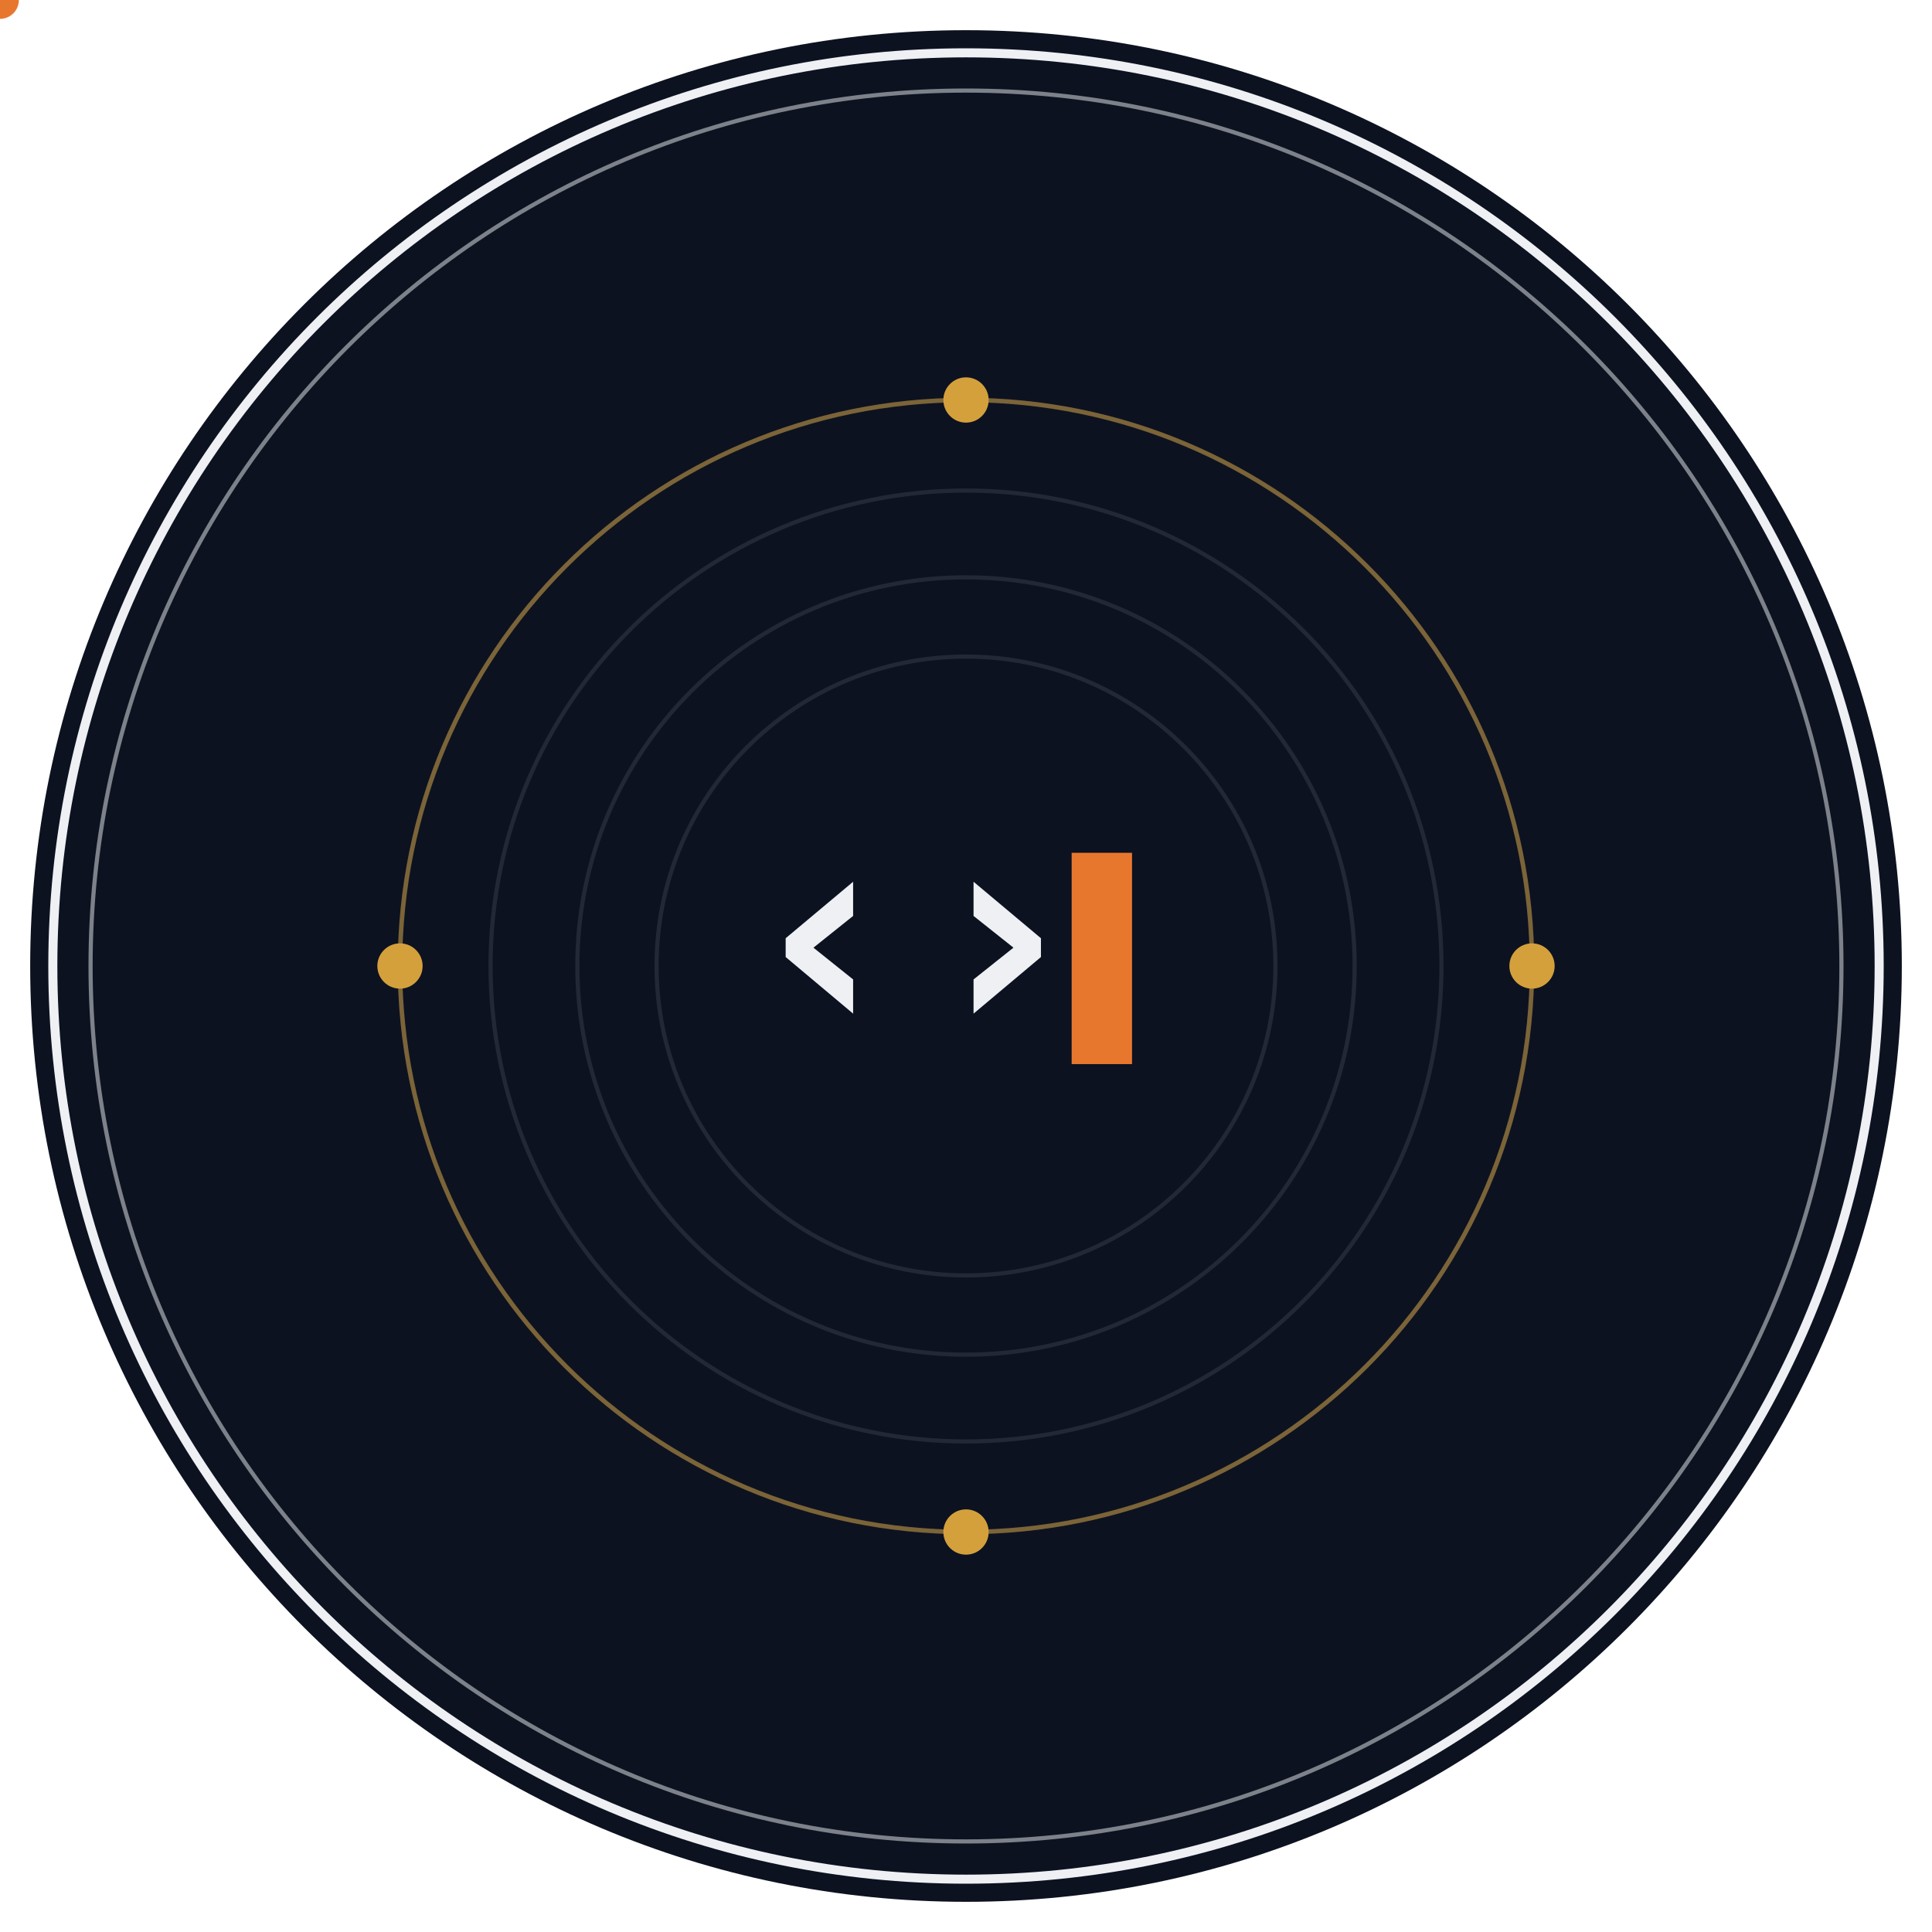
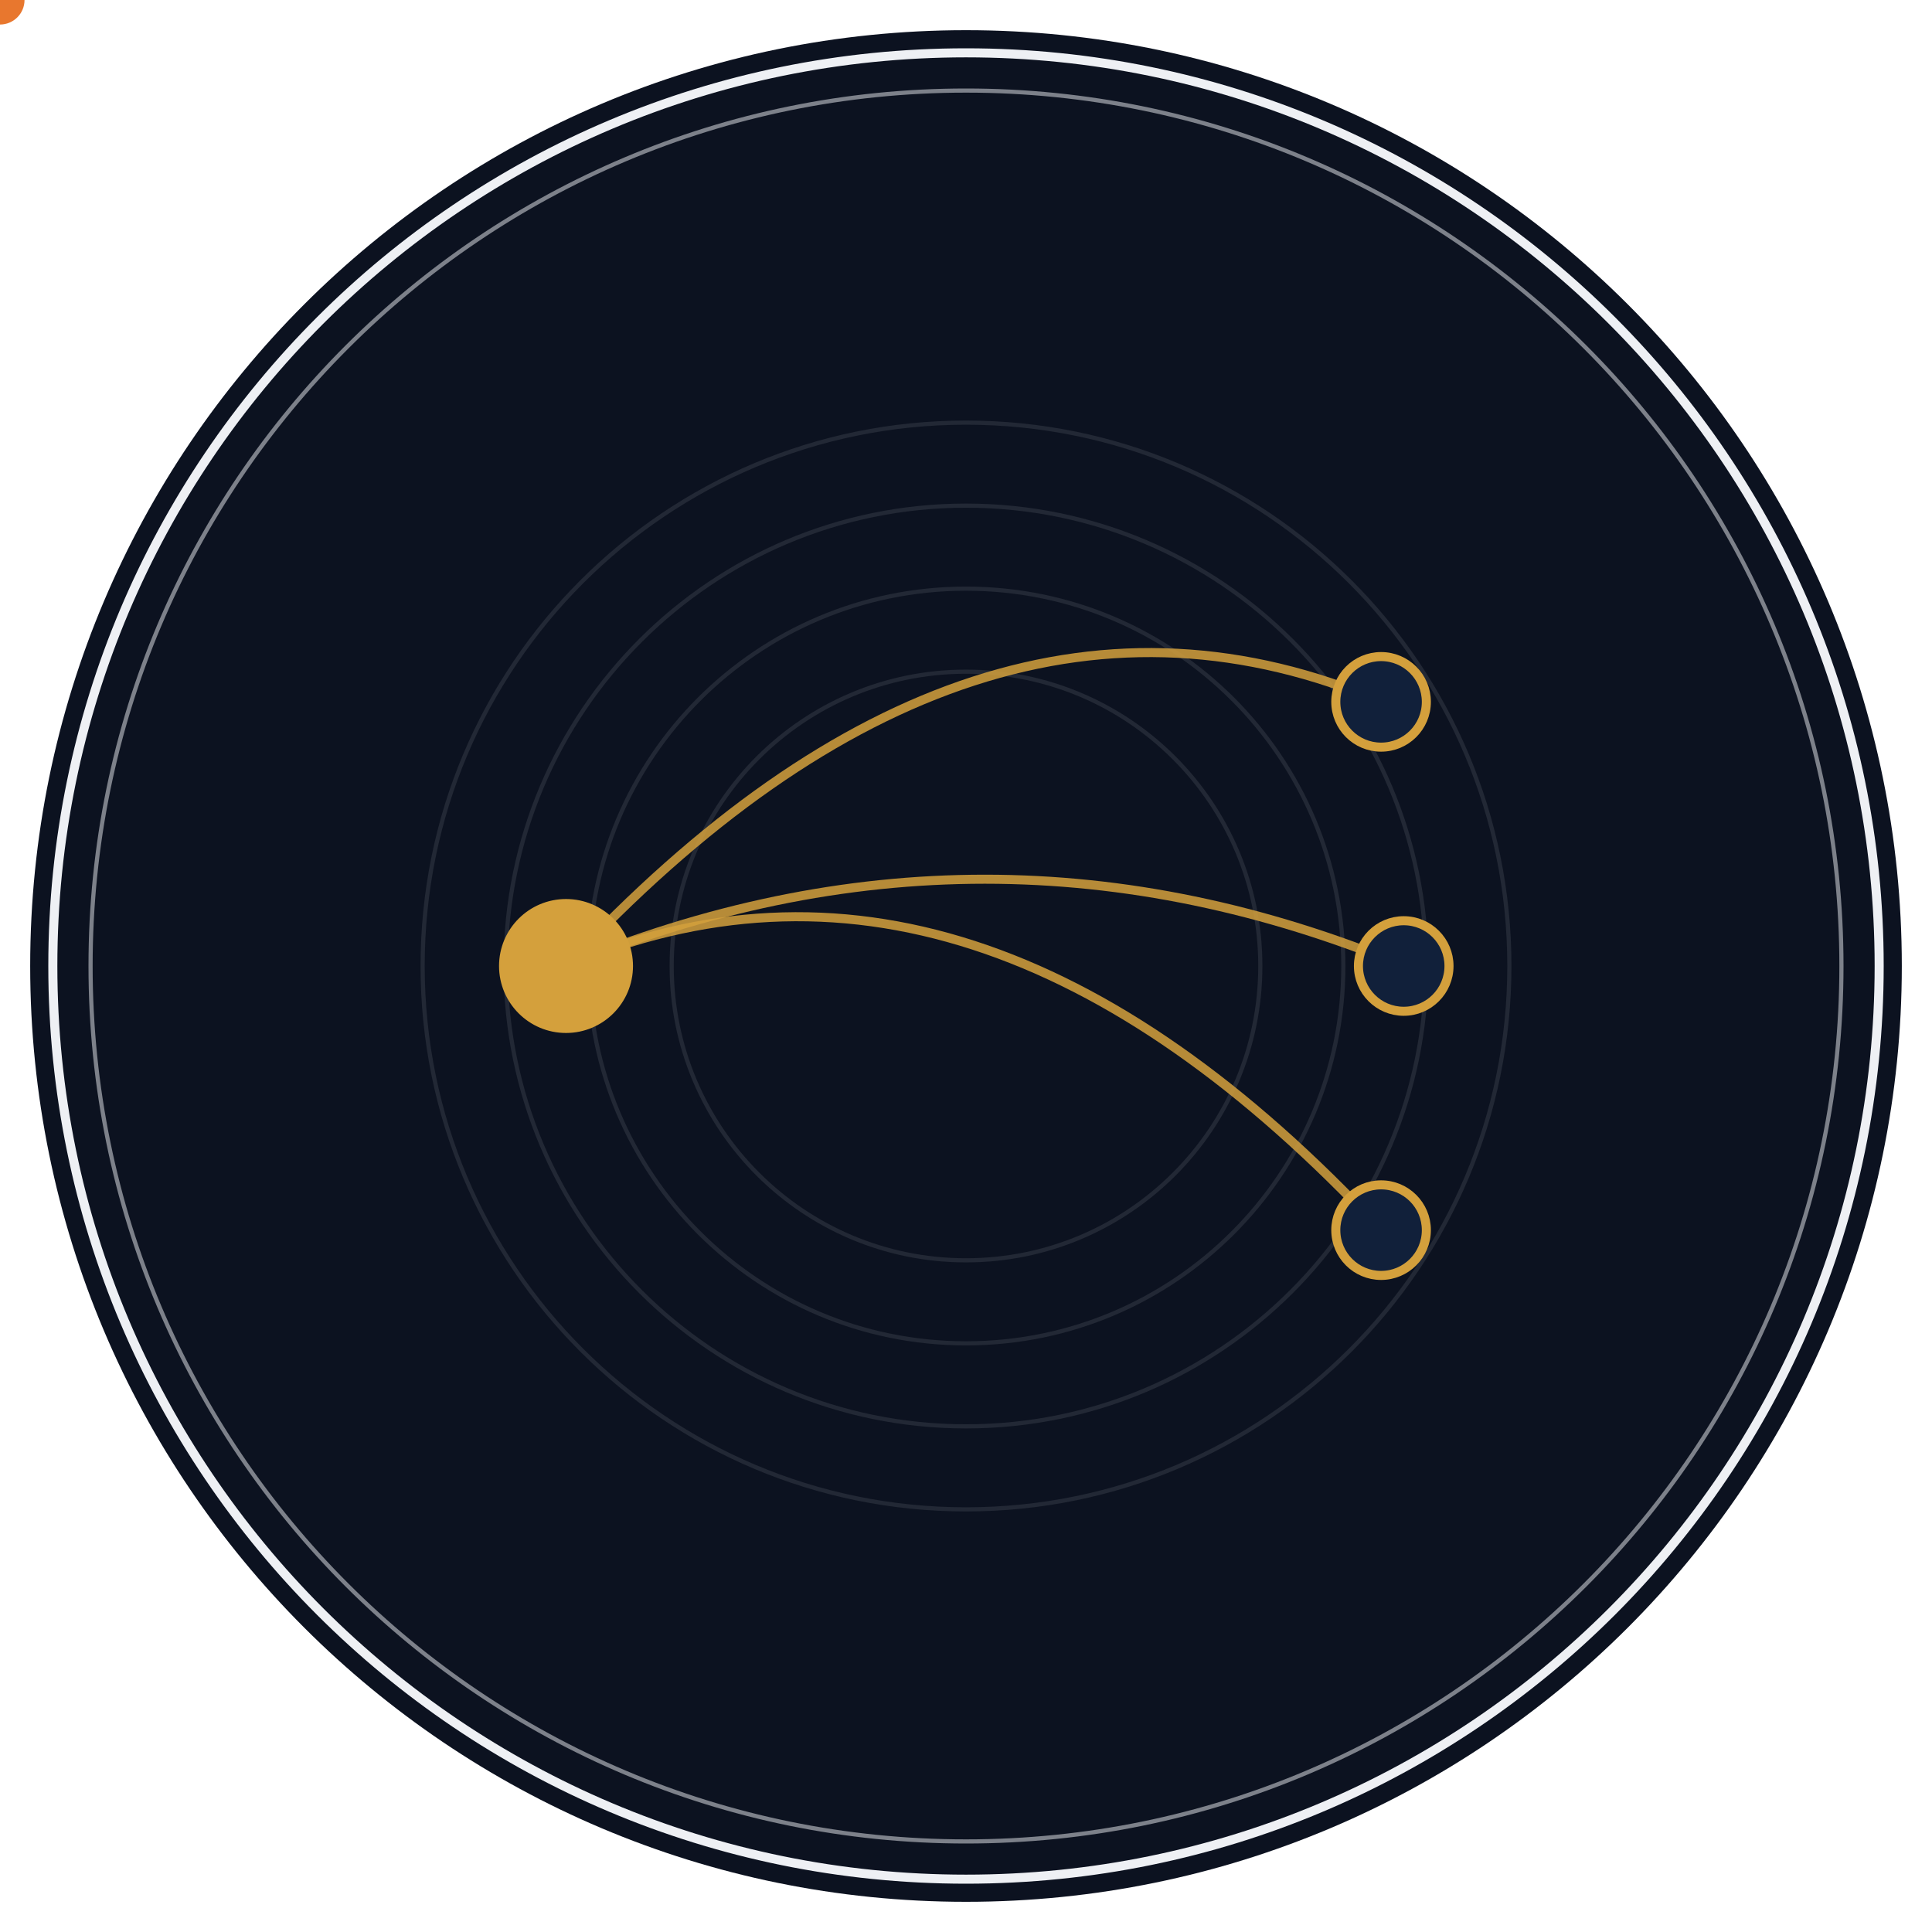
- <svg xmlns="http://www.w3.org/2000/svg" width="512" height="512" viewBox="0 0 512 512" role="img" aria-label="cli-bridge">
+ <svg xmlns="http://www.w3.org/2000/svg" width="512" height="512" viewBox="0 0 512 512" role="img" aria-label="cli-bridge — one side bridged to a council">
  <circle cx="256" cy="256" r="248" fill="#0c1220" />
  <g>
-     <circle cx="256" cy="256" r="82" fill="none" stroke="#eef0f4" stroke-width="1.1" opacity="0.10" />
-     <circle cx="256" cy="256" r="103" fill="none" stroke="#eef0f4" stroke-width="1.1" opacity="0.10" />
-     <circle cx="256" cy="256" r="126" fill="none" stroke="#eef0f4" stroke-width="1.1" opacity="0.10" />
-     <circle cx="256" cy="256" r="150" fill="none" stroke="#eef0f4" stroke-width="1.1" opacity="0.10" />
-     <animateTransform attributeName="transform" type="rotate" from="0 256 256" to="360 256 256" dur="120s" repeatCount="indefinite" />
+     <circle cx="256" cy="256" r="78" fill="none" stroke="#eef0f4" stroke-width="1.1" opacity="0.10" />
+     <circle cx="256" cy="256" r="100" fill="none" stroke="#eef0f4" stroke-width="1.1" opacity="0.10" />
+     <circle cx="256" cy="256" r="122" fill="none" stroke="#eef0f4" stroke-width="1.1" opacity="0.10" />
+     <circle cx="256" cy="256" r="144" fill="none" stroke="#eef0f4" stroke-width="1.1" opacity="0.10" />
+     <animateTransform attributeName="transform" type="rotate" from="0 256 256" to="360 256 256" dur="160s" repeatCount="indefinite" />
  </g>
  <circle cx="256" cy="256" r="242" fill="none" stroke="#eef0f4" stroke-width="2.4" />
  <circle cx="256" cy="256" r="232" fill="none" stroke="#eef0f4" stroke-width="1.1" opacity="0.5" />
-   <circle cx="256" cy="256" r="150" fill="none" stroke="#d4a03c" stroke-width="1.2" opacity="0.5" />
-   <circle cx="256" cy="106" r="6" fill="#d4a03c" />
-   <circle cx="406" cy="256" r="6" fill="#d4a03c" />
-   <circle cx="256" cy="406" r="6" fill="#d4a03c" />
-   <circle cx="106" cy="256" r="6" fill="#d4a03c" />
-   <circle r="5" fill="#e8772e">
-     <animateMotion dur="6s" repeatCount="indefinite" path="M256,106 A150,150 0 0 1 406,256 A150,150 0 0 1 256,406 A150,150 0 0 1 106,256 A150,150 0 0 1 256,106" />
+   <path d="M150,256 Q258.0,140 366,186" fill="none" stroke="#d4a03c" stroke-width="2.4" opacity="0.85" />
+   <path d="M150,256 Q261.0,210 372,256" fill="none" stroke="#d4a03c" stroke-width="2.4" opacity="0.85" />
+   <path d="M150,256 Q258.0,210 366,326" fill="none" stroke="#d4a03c" stroke-width="2.4" opacity="0.85" />
+   <circle cx="150" cy="256" r="17" fill="#d4a03c" />
+   <circle cx="150" cy="256" r="17" fill="none" stroke="#d4a03c" stroke-width="1.5">
+     <animate attributeName="r" values="17;26;17" dur="3s" repeatCount="indefinite" />
+     <animate attributeName="opacity" values="0.6;0;0.6" dur="3s" repeatCount="indefinite" />
  </circle>
-   <text x="242" y="274" font-family="ui-monospace,'JetBrains Mono','SF Mono',Menlo,Consolas,monospace" font-size="78" font-weight="700" fill="#eef0f4" text-anchor="middle">‹›</text>
-   <rect x="284" y="226" width="16" height="56" fill="#e8772e">
-     <animate attributeName="opacity" values="1;1;0;0" dur="1.1s" repeatCount="indefinite" />
-   </rect>
+   <circle cx="366" cy="186" r="12" fill="#11203a" stroke="#d4a03c" stroke-width="2.4">
+     <animate attributeName="opacity" values="0.45;1;0.45" dur="2.4s" begin="0.0s" repeatCount="indefinite" />
+   </circle>
+   <circle cx="372" cy="256" r="12" fill="#11203a" stroke="#d4a03c" stroke-width="2.4">
+     <animate attributeName="opacity" values="0.45;1;0.45" dur="2.4s" begin="0.4s" repeatCount="indefinite" />
+   </circle>
+   <circle cx="366" cy="326" r="12" fill="#11203a" stroke="#d4a03c" stroke-width="2.4">
+     <animate attributeName="opacity" values="0.45;1;0.45" dur="2.4s" begin="0.8s" repeatCount="indefinite" />
+   </circle>
+   <circle r="6.5" fill="#e8772e">
+     <animateMotion dur="2.2s" repeatCount="indefinite" keyPoints="0;1" keyTimes="0;1" path="M150,256 Q261.0,210 372,256" />
+     <animate attributeName="opacity" values="0;1;1;1;0" dur="2.2s" repeatCount="indefinite" />
+   </circle>
</svg>
